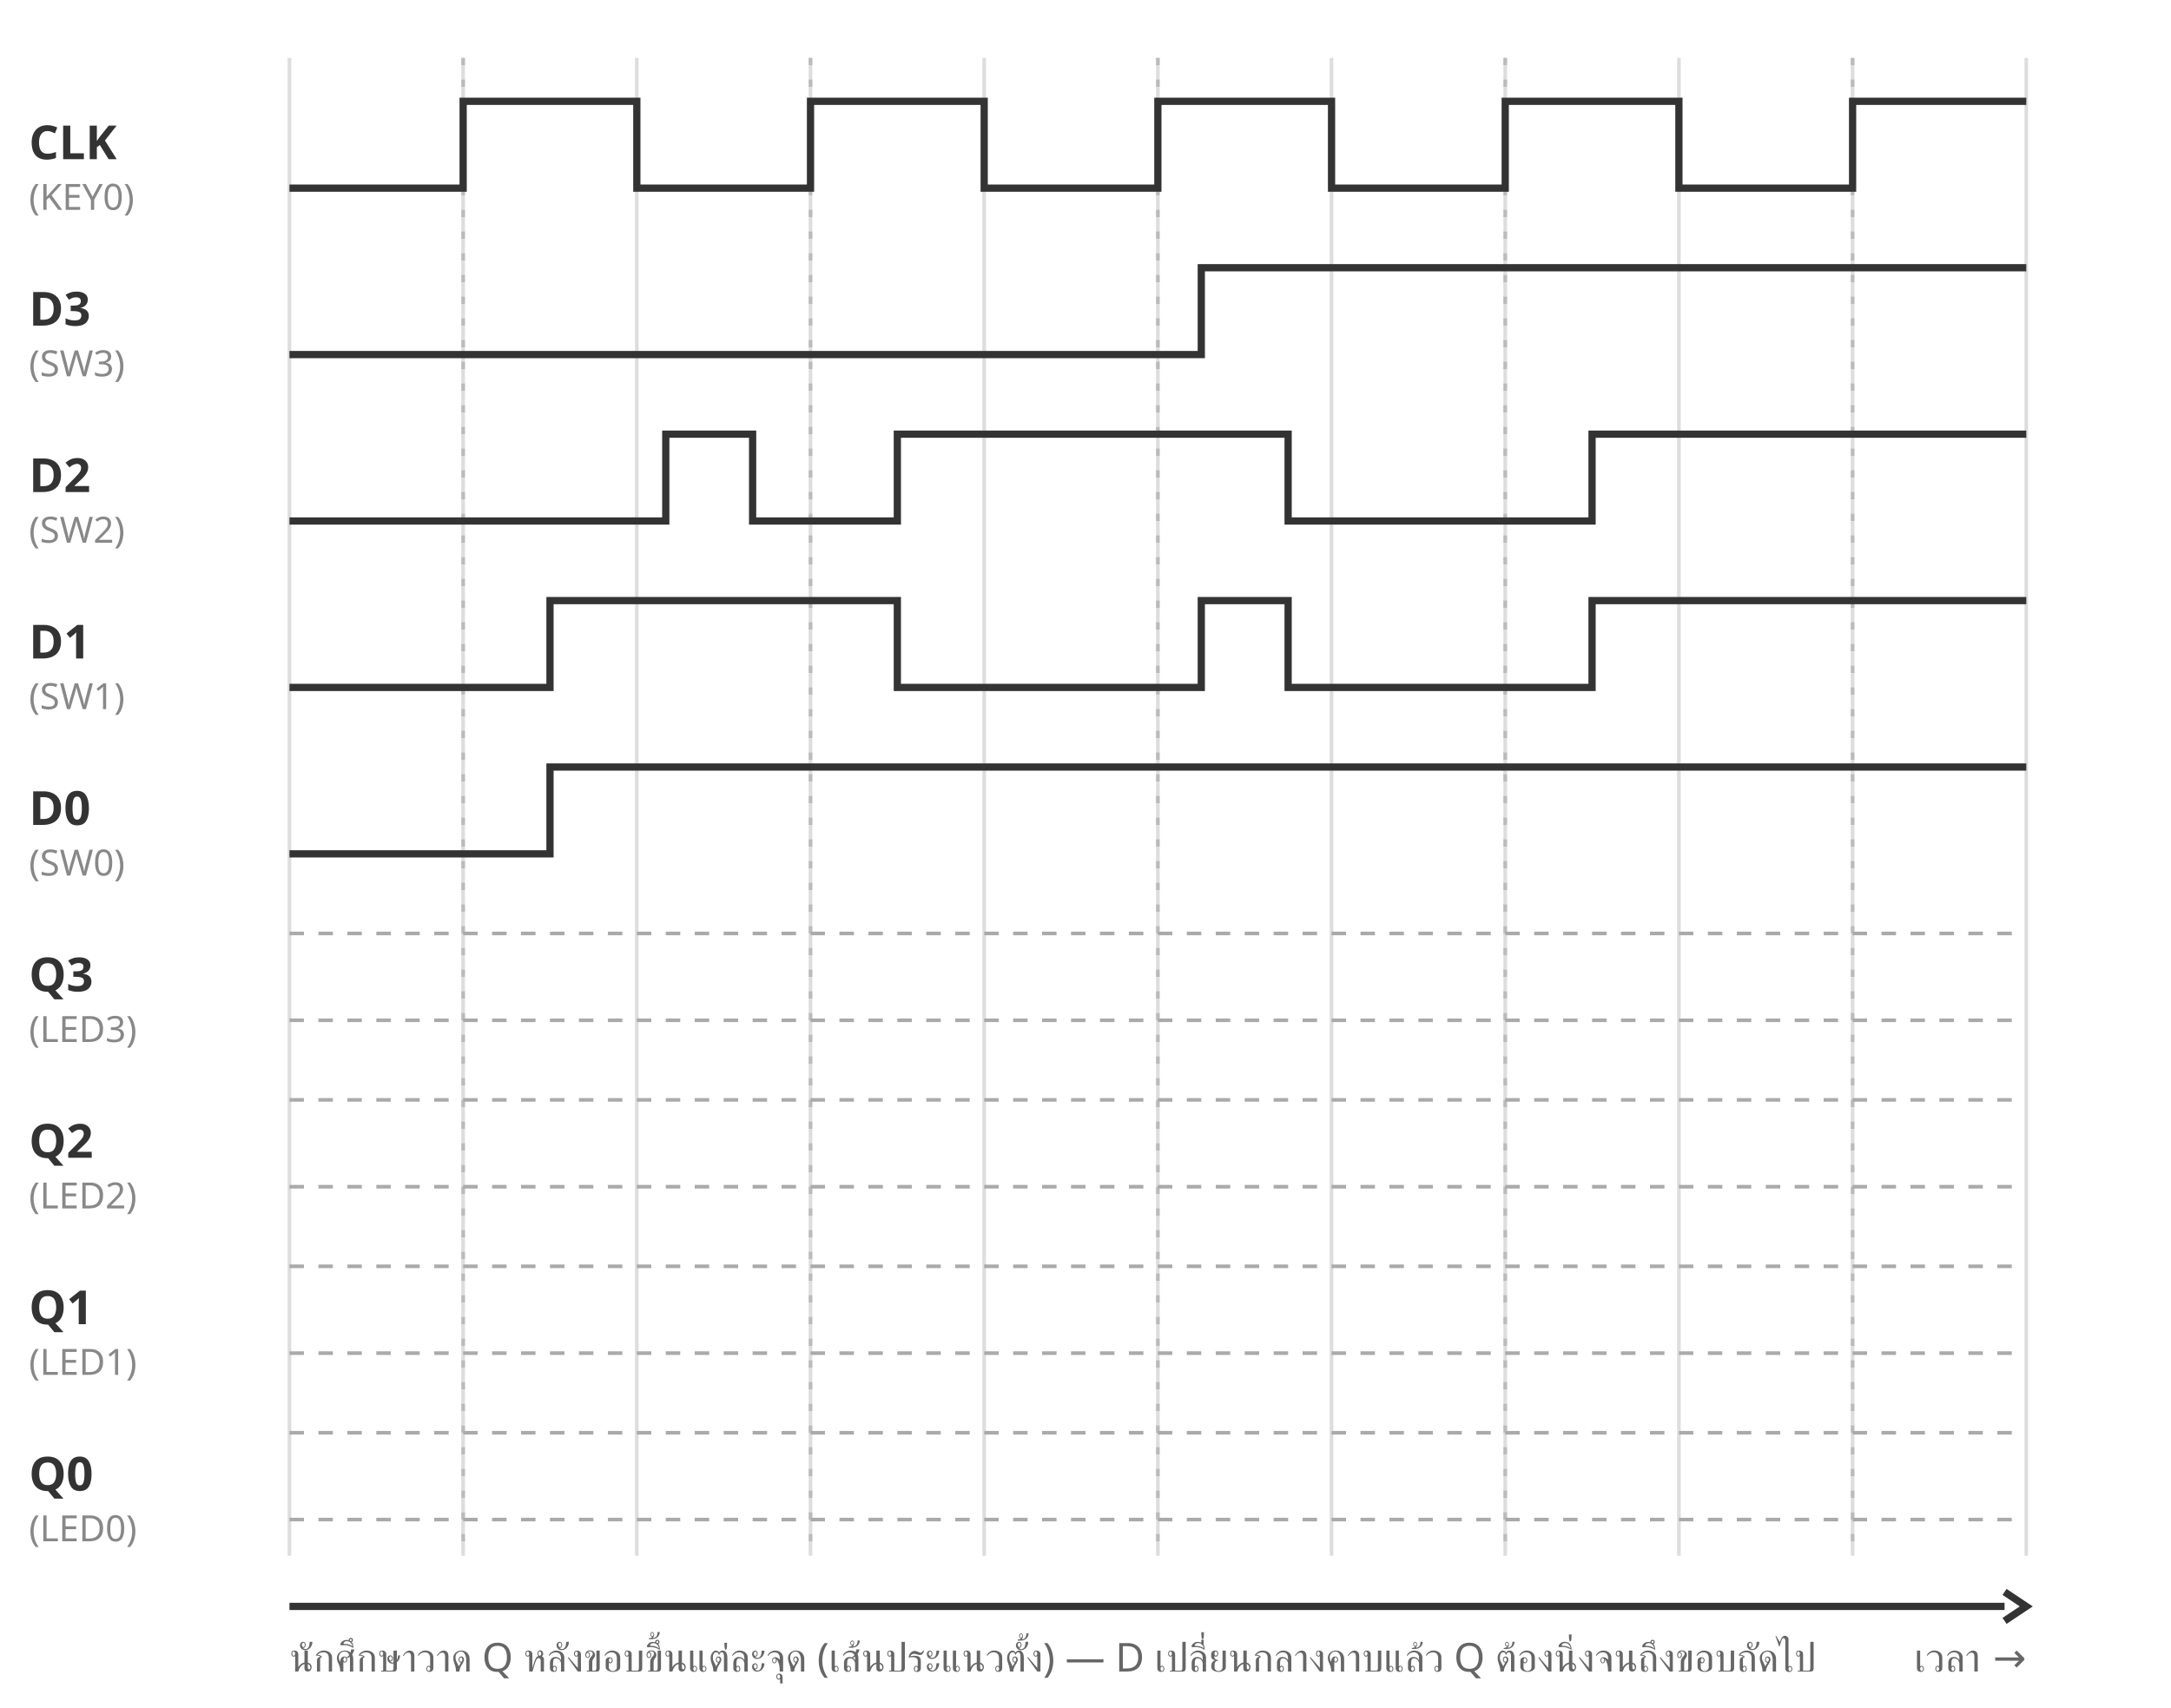
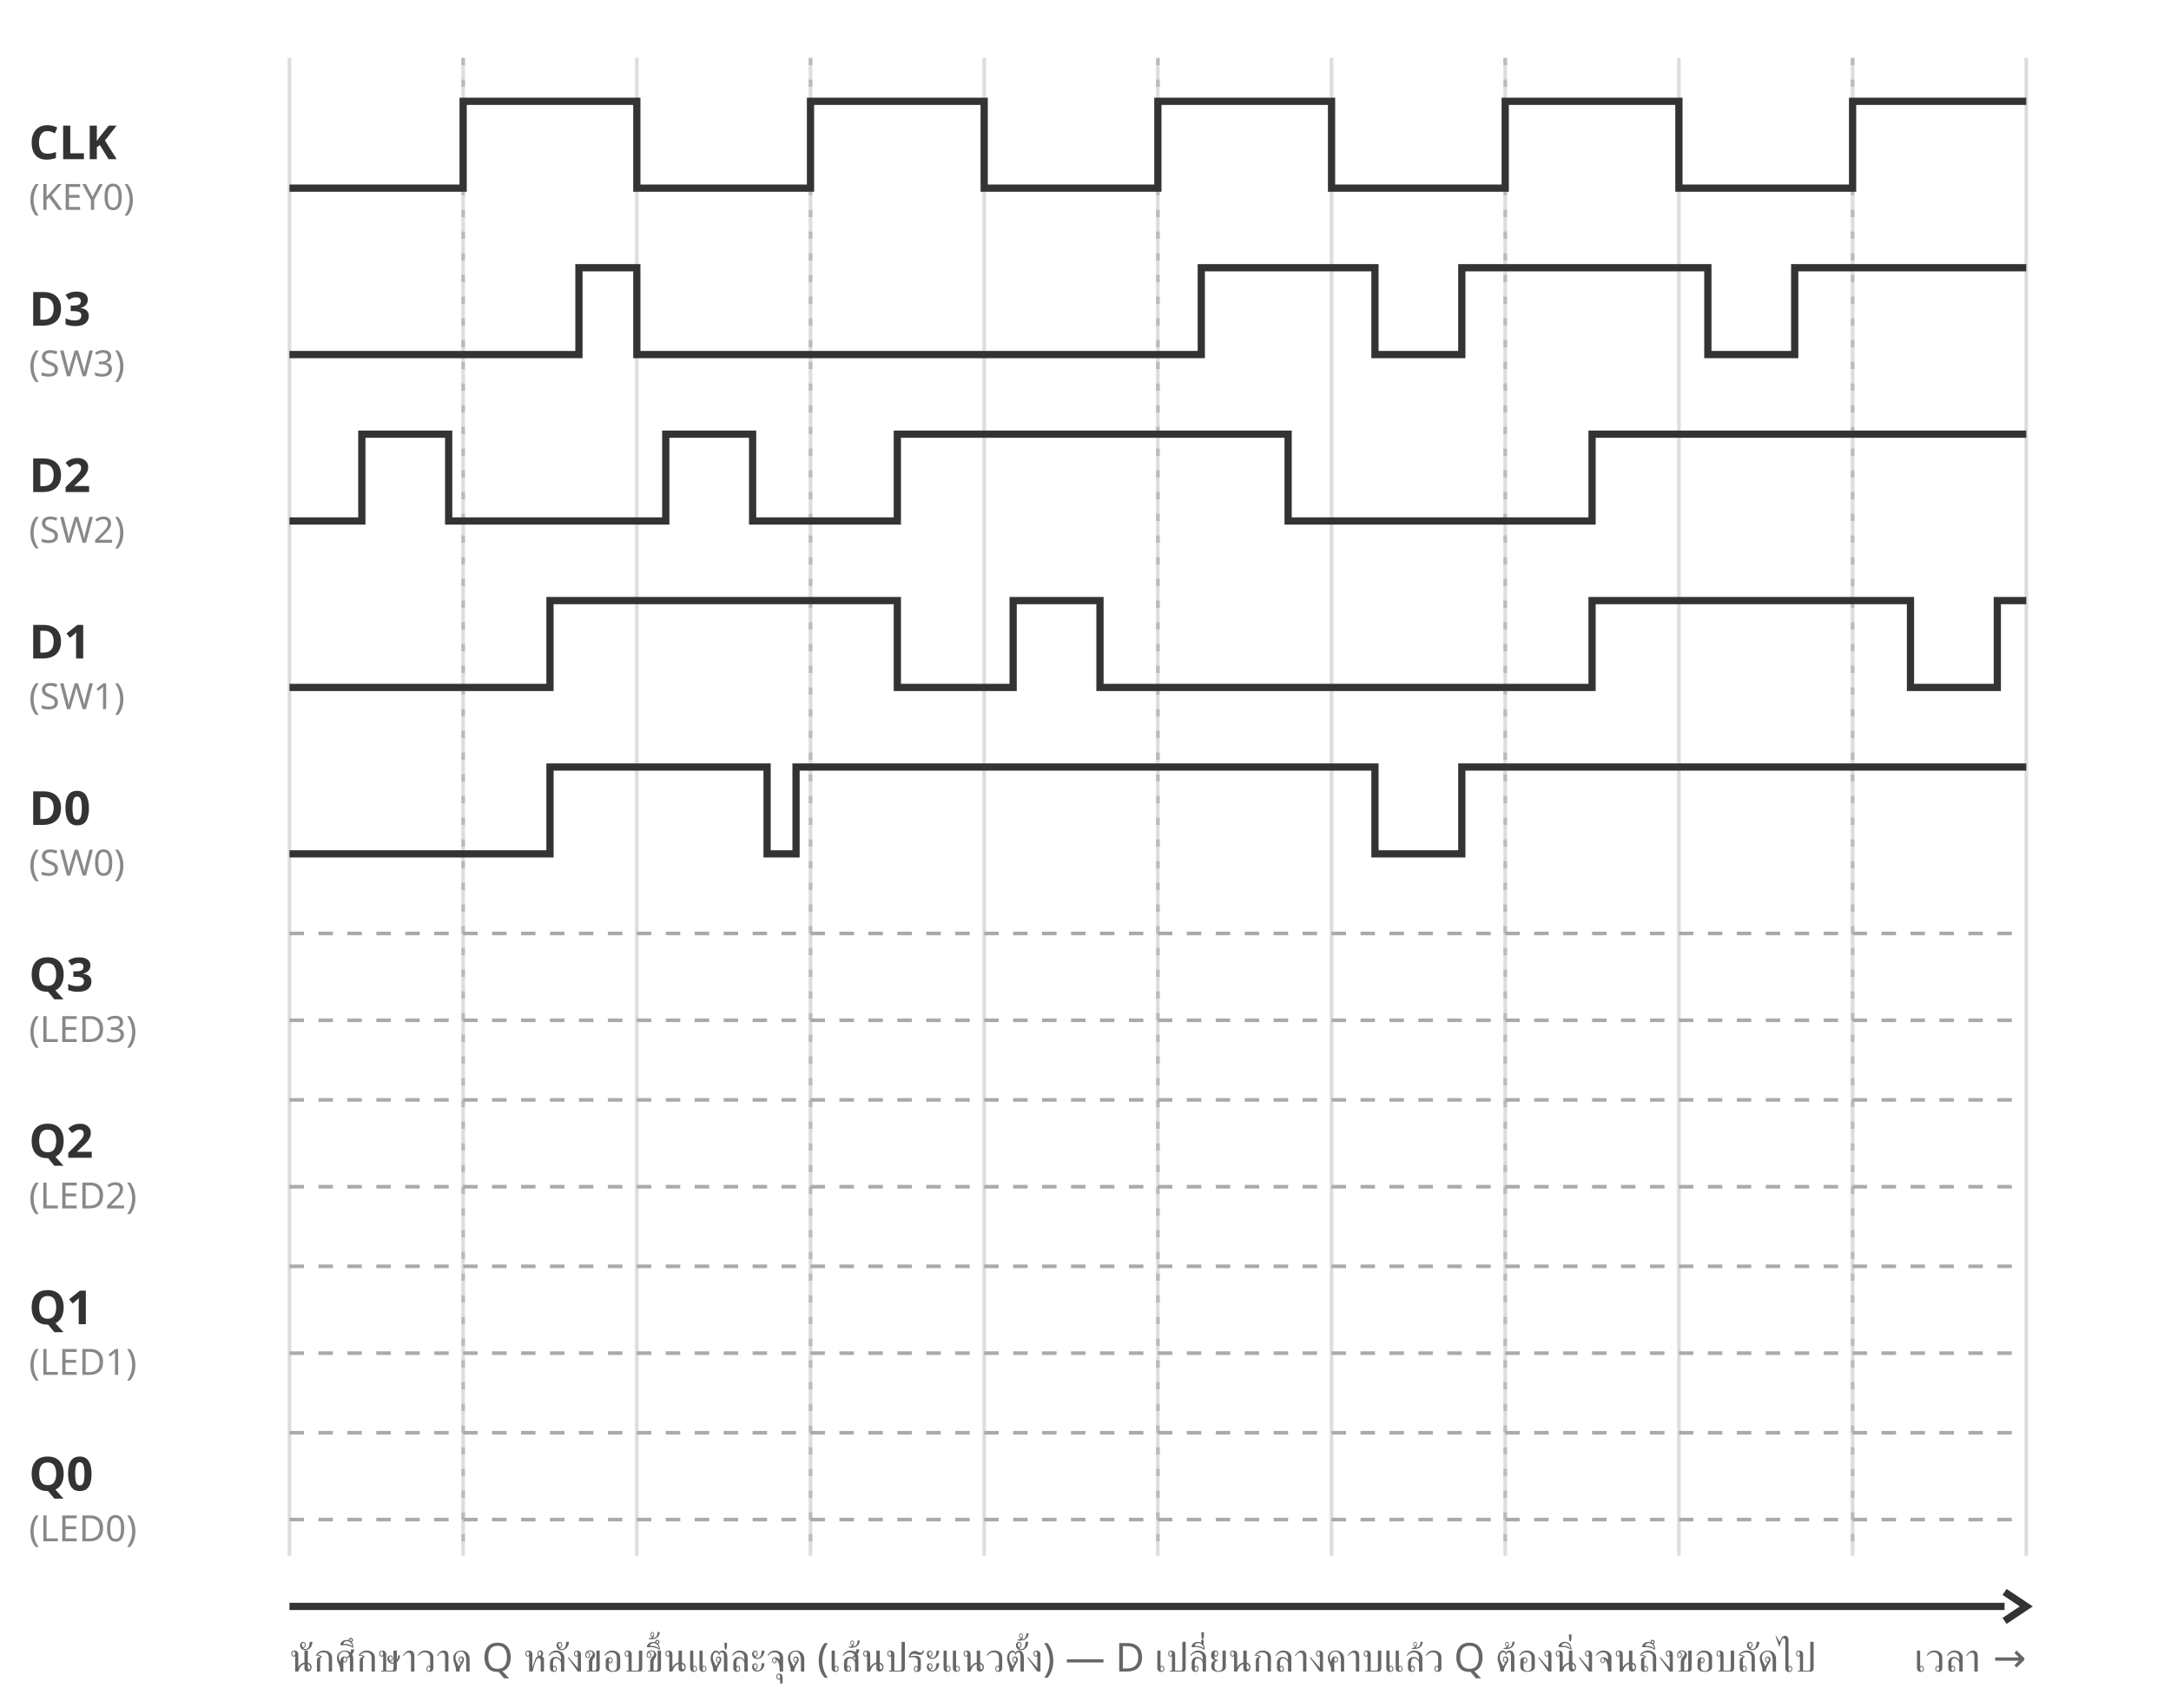
<svg xmlns="http://www.w3.org/2000/svg" viewBox="0 0 600 472" font-family="sans-serif">
  <style>
    .wire { stroke: #333; stroke-width: 2; fill: none; }
    .grid { stroke: #ddd; stroke-width: 1; }
    .guide { stroke: #aaa; stroke-width: 1; stroke-dasharray: 4 4; fill: none; }
    .tick { stroke: #bbb; stroke-width: 1; stroke-dasharray: 2 4; }
    .sig { font-size: 13px; fill: #333; font-weight: bold; }
    .pin { font-size: 10px; fill: #888; }
    .note { font-size: 11px; fill: #666; }
    .axis-label { font-size: 11px; fill: #666; }
  </style>
  <line class="grid" x1="80" y1="16" x2="80" y2="430" />
  <line class="grid" x1="128" y1="16" x2="128" y2="430" />
  <line class="grid" x1="176" y1="16" x2="176" y2="430" />
  <line class="grid" x1="224" y1="16" x2="224" y2="430" />
  <line class="grid" x1="272" y1="16" x2="272" y2="430" />
  <line class="grid" x1="320" y1="16" x2="320" y2="430" />
  <line class="grid" x1="368" y1="16" x2="368" y2="430" />
  <line class="grid" x1="416" y1="16" x2="416" y2="430" />
  <line class="grid" x1="464" y1="16" x2="464" y2="430" />
  <line class="grid" x1="512" y1="16" x2="512" y2="430" />
  <line class="grid" x1="560" y1="16" x2="560" y2="430" />
  <line class="tick" x1="128" y1="16" x2="128" y2="430" />
  <line class="tick" x1="224" y1="16" x2="224" y2="430" />
  <line class="tick" x1="320" y1="16" x2="320" y2="430" />
  <line class="tick" x1="416" y1="16" x2="416" y2="430" />
  <line class="tick" x1="512" y1="16" x2="512" y2="430" />
  <text x="8" y="44" class="sig">CLK</text>
  <text x="8" y="58" class="pin">(KEY0)</text>
  <polyline class="wire" points="80,52 128,52 128,28 176,28 176,52 224,52 224,28 272,28 272,52 320,52 320,28 368,28 368,52 416,52 416,28 464,28 464,52 512,52 512,28 560,28" />
  <text x="8" y="90" class="sig">D3</text>
  <text x="8" y="104" class="pin">(SW3)</text>
-   <polyline class="wire" points="80,98 332,98 332,74 560,74" />
+   <polyline class="wire" points="80,98 160,98 160,74 176,74 176,98 332,98 332,74 380,74 380,98 404,98 404,74 472,74 472,98 496,98 496,74 560,74" />
  <text x="8" y="136" class="sig">D2</text>
  <text x="8" y="150" class="pin">(SW2)</text>
-   <polyline class="wire" points="80,144 184,144 184,120 208,120 208,144 248,144 248,120 356,120 356,144 440,144 440,120 560,120" />
+   <polyline class="wire" points="80,144 100,144 100,120 124,120 124,144 184,144 184,120 208,120 208,144 248,144 248,120 356,120 356,144 440,144 440,120 560,120" />
  <text x="8" y="182" class="sig">D1</text>
  <text x="8" y="196" class="pin">(SW1)</text>
-   <polyline class="wire" points="80,190 152,190 152,166 248,166 248,190 332,190 332,166 356,166 356,190 440,190 440,166 560,166" />
+   <polyline class="wire" points="80,190 152,190 152,166 248,166 248,190 280,190 280,166 304,166 304,190 440,190 440,166 528,166 528,190 552,190 552,166 560,166" />
  <text x="8" y="228" class="sig">D0</text>
  <text x="8" y="242" class="pin">(SW0)</text>
-   <polyline class="wire" points="80,236 152,236 152,212 560,212" />
+   <polyline class="wire" points="80,236 152,236 152,212 212,212 212,236 220,236 220,212 380,212 380,236 404,236 404,212 560,212" />
  <text x="8" y="274" class="sig">Q3</text>
  <text x="8" y="288" class="pin">(LED3)</text>
  <line class="guide" x1="80" y1="258" x2="560" y2="258" />
  <line class="guide" x1="80" y1="282" x2="560" y2="282" />
  <text x="8" y="320" class="sig">Q2</text>
  <text x="8" y="334" class="pin">(LED2)</text>
  <line class="guide" x1="80" y1="304" x2="560" y2="304" />
  <line class="guide" x1="80" y1="328" x2="560" y2="328" />
  <text x="8" y="366" class="sig">Q1</text>
  <text x="8" y="380" class="pin">(LED1)</text>
  <line class="guide" x1="80" y1="350" x2="560" y2="350" />
  <line class="guide" x1="80" y1="374" x2="560" y2="374" />
  <text x="8" y="412" class="sig">Q0</text>
  <text x="8" y="426" class="pin">(LED0)</text>
  <line class="guide" x1="80" y1="396" x2="560" y2="396" />
  <line class="guide" x1="80" y1="420" x2="560" y2="420" />
  <line class="wire" x1="80" y1="444" x2="554" y2="444" />
  <polyline class="wire" points="554,440 560,444 554,448" />
  <text x="80" y="462" class="note">นักศึกษาวาด Q หลังขอบขึ้นแต่ละจุด (เส้นประแนวตั้ง) — D เปลี่ยนกลางคาบแล้ว Q ต้องนิ่งจนถึงขอบถัดไป</text>
  <text x="560" y="462" class="axis-label" text-anchor="end">เวลา →</text>
</svg>
